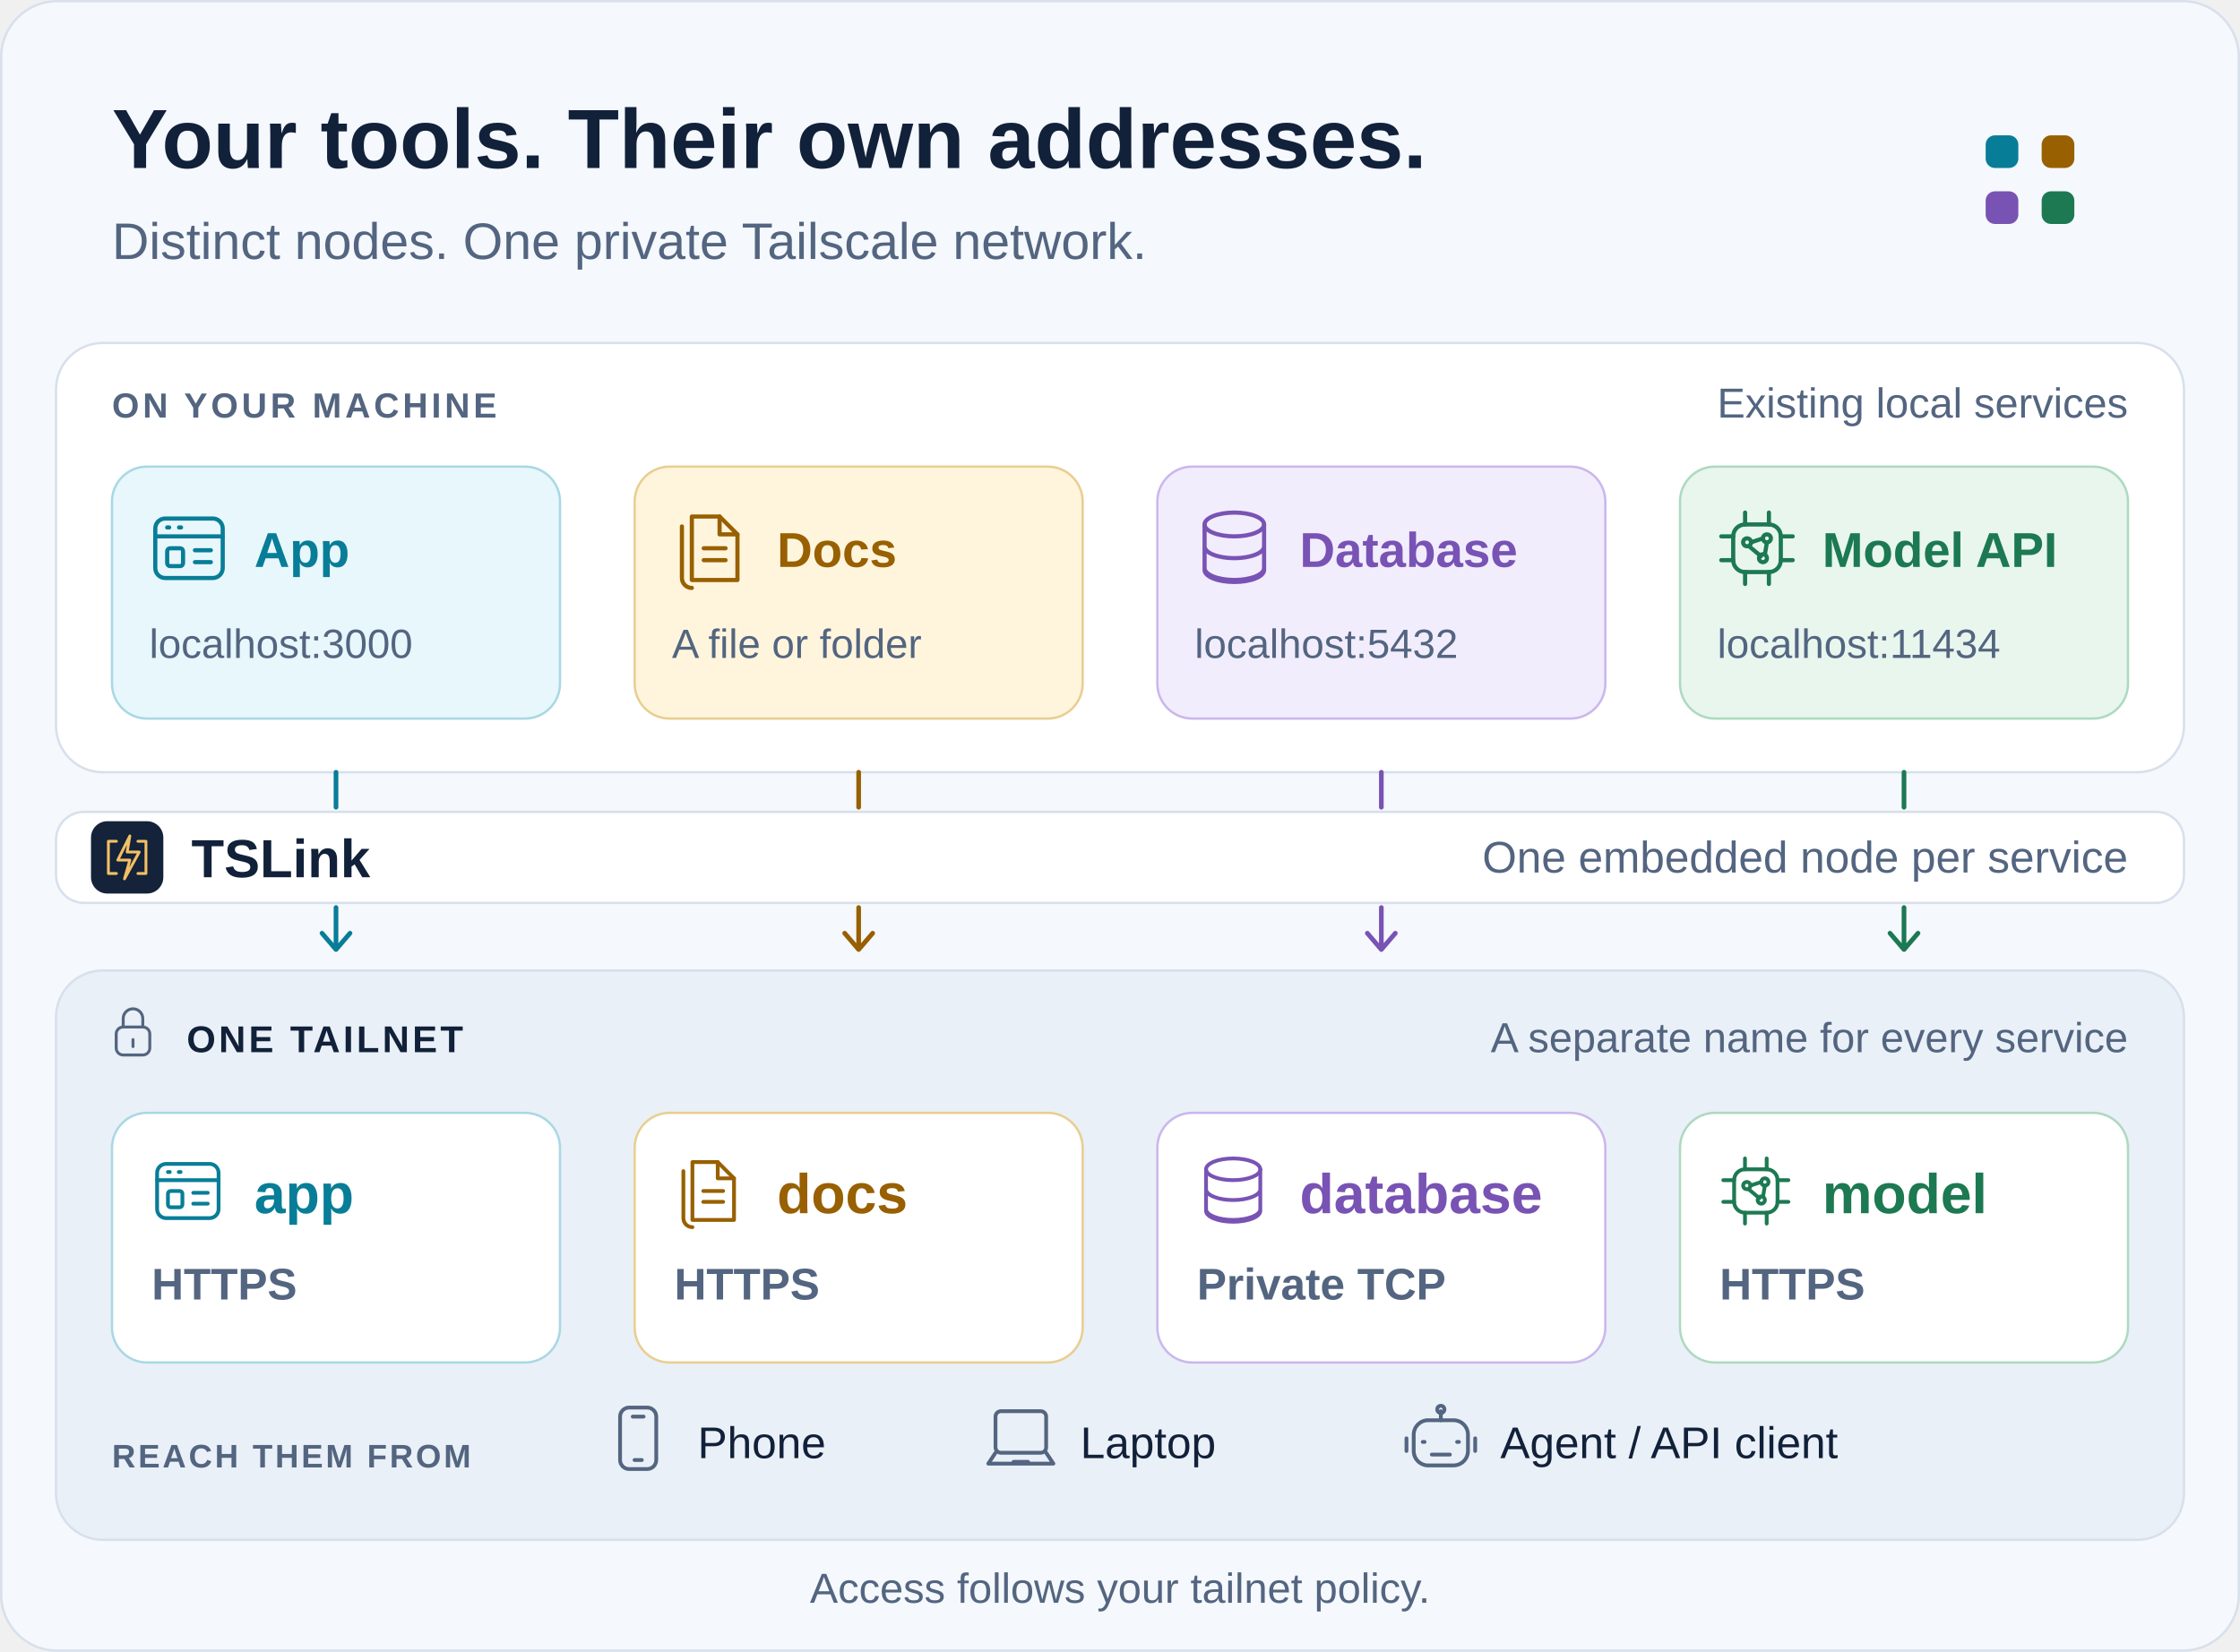
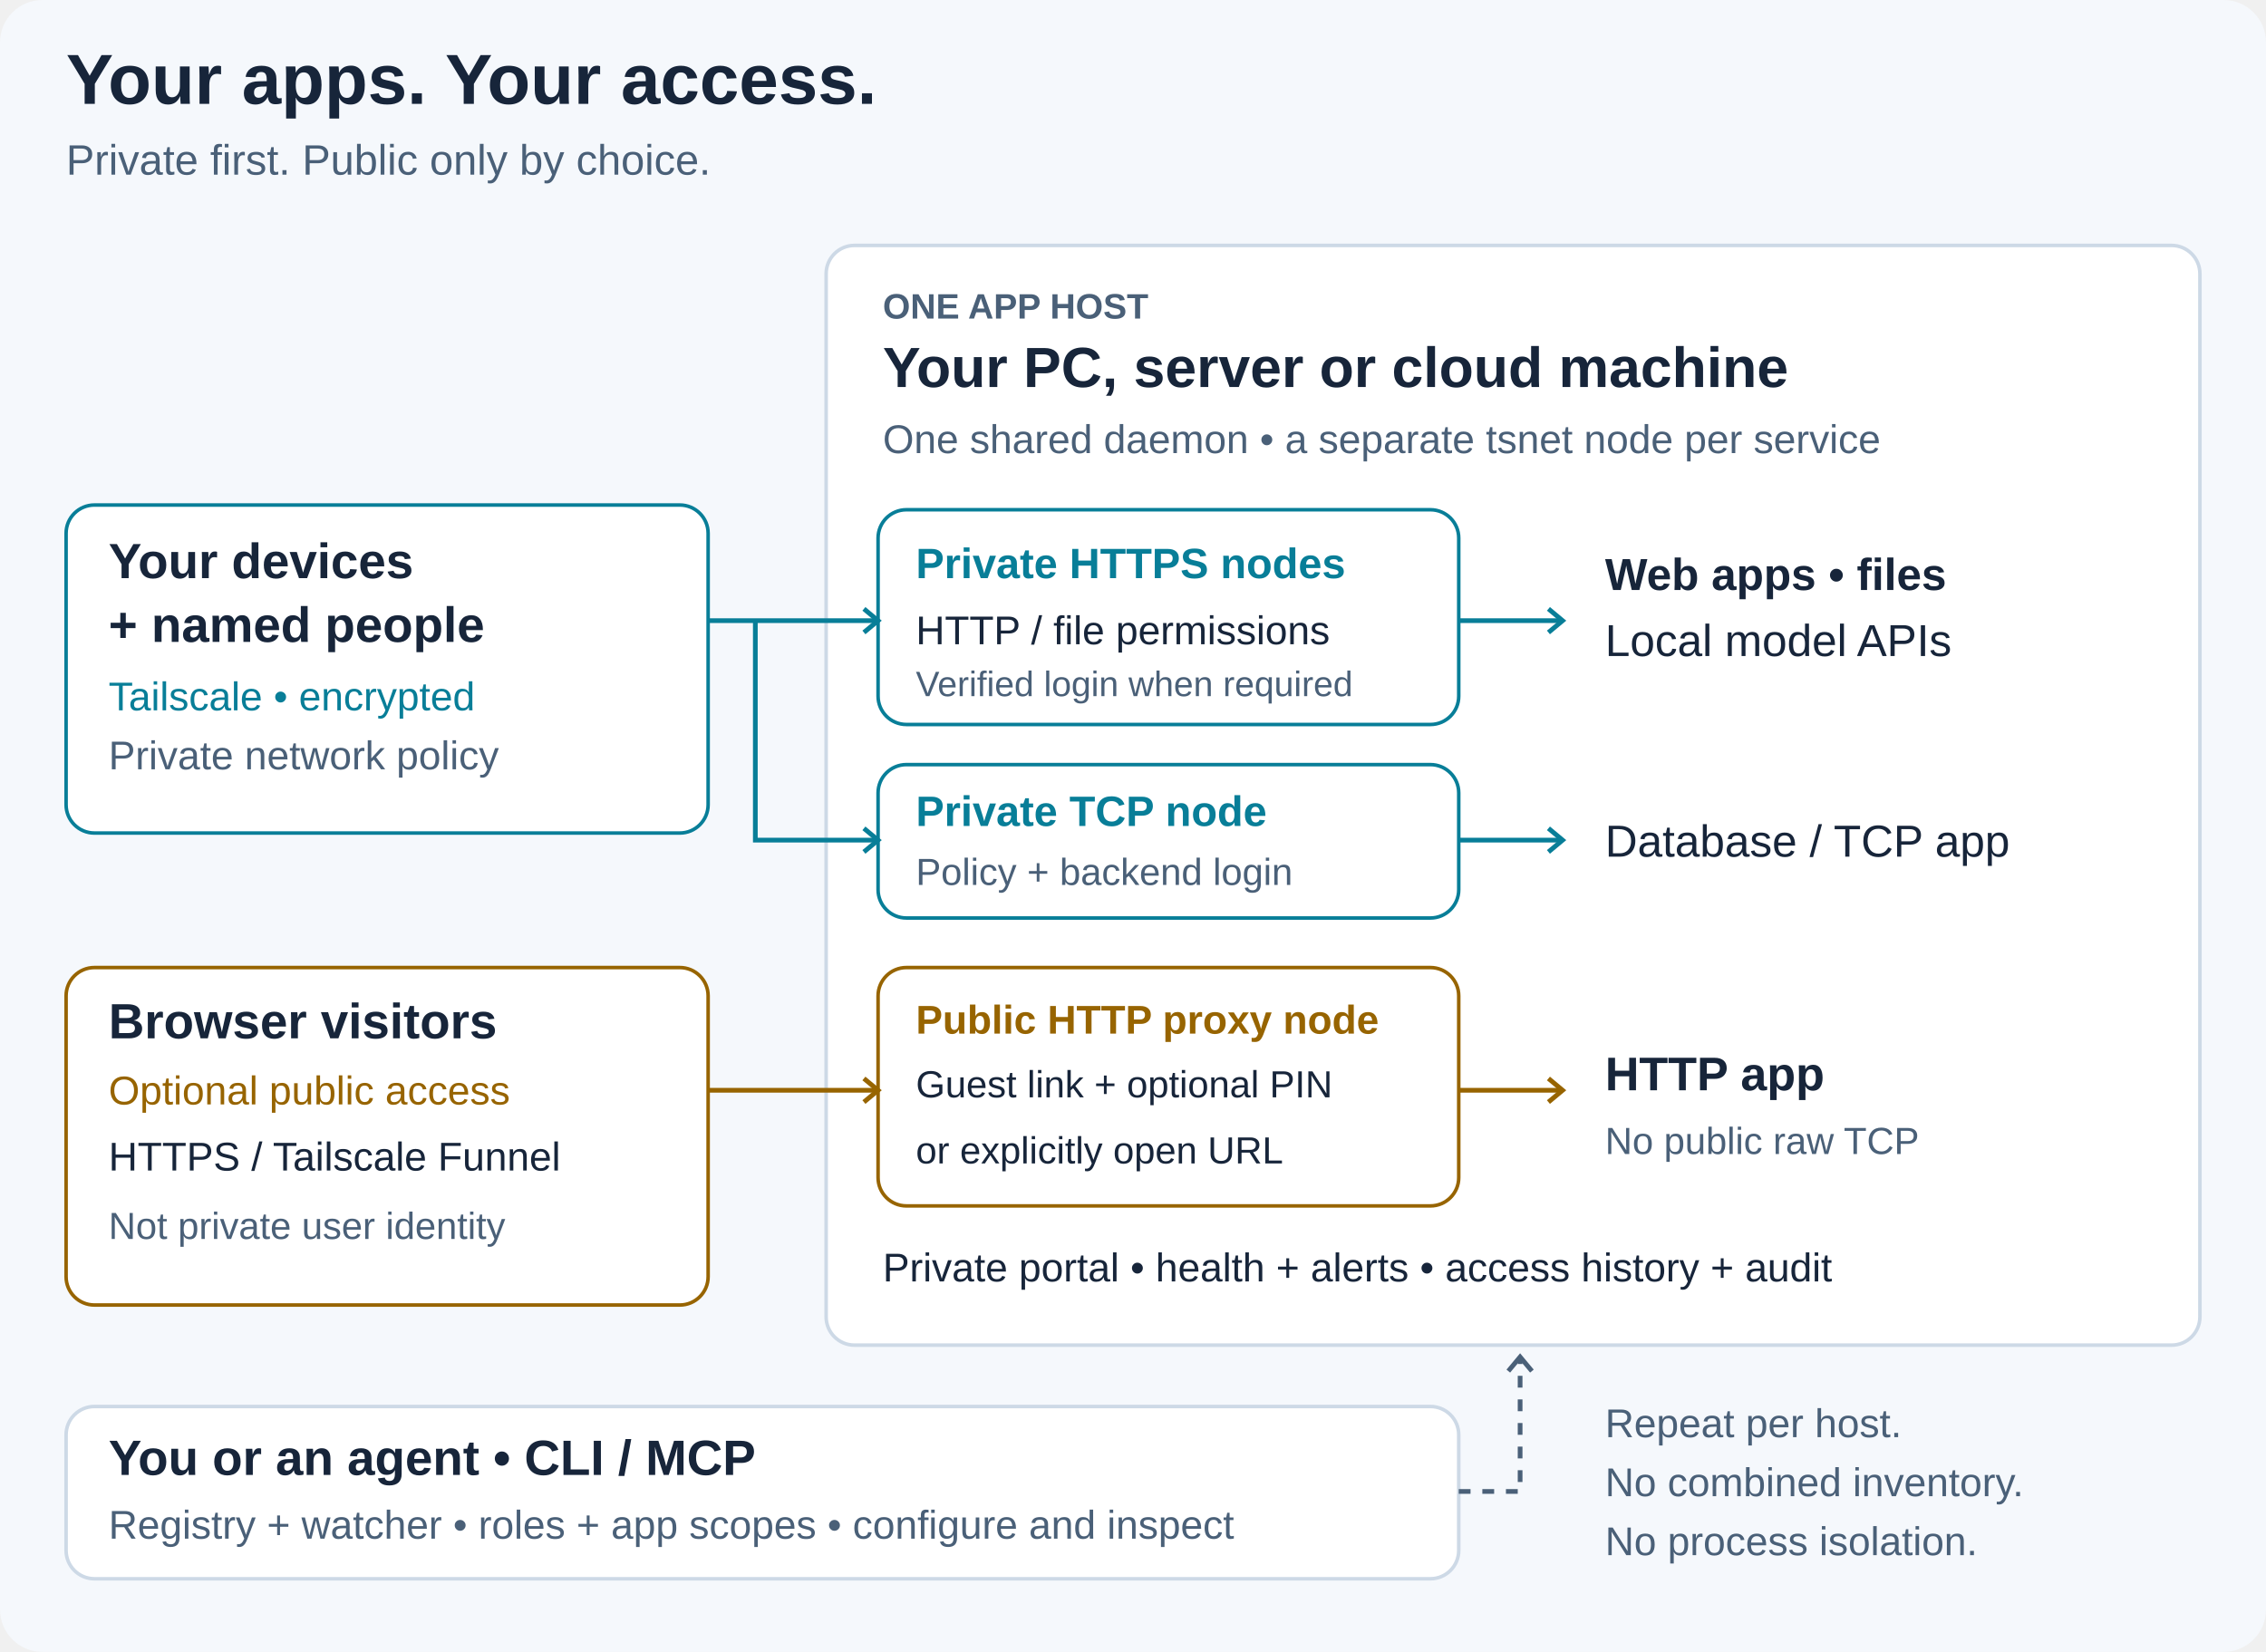
- <svg xmlns="http://www.w3.org/2000/svg" width="960" height="708" viewBox="0 0 960 708" fill="none" role="img" aria-labelledby="title desc">
-   <g font-family="-apple-system, BlinkMacSystemFont, Segoe UI, Arial, sans-serif">
-     <rect x="0.5" y="0.5" width="959" height="707" rx="24" fill="#F5F8FC" stroke="#D7E0EC" stroke-width="1" />
-     <text x="48" y="72" fill="#12213A" font-size="36" font-weight="700" text-anchor="start">Your tools. Their own addresses.</text>
-     <text x="48" y="111" fill="#536580" font-size="22" font-weight="400" text-anchor="start">Distinct nodes. One private Tailscale network.</text>
-     <rect x="851" y="58" width="14" height="14" rx="4" fill="#087D98" stroke="none" stroke-width="1" />
-     <rect x="875" y="58" width="14" height="14" rx="4" fill="#986000" stroke="none" stroke-width="1" />
-     <rect x="851" y="82" width="14" height="14" rx="4" fill="#7853B4" stroke="none" stroke-width="1" />
-     <rect x="875" y="82" width="14" height="14" rx="4" fill="#1C7952" stroke="none" stroke-width="1" />
-     <rect x="24" y="147" width="912" height="184" rx="20" fill="#FFFFFF" stroke="#D7E0EC" stroke-width="1" />
-     <text x="48" y="179" fill="#536580" font-size="15" font-weight="650" text-anchor="start" letter-spacing="1.5">ON YOUR MACHINE</text>
-     <text x="912" y="179" fill="#536580" font-size="18" font-weight="400" text-anchor="end">Existing local services</text>
-     <rect x="24" y="416" width="912" height="244" rx="20" fill="#EAF0F7" stroke="#D7E0EC" stroke-width="1" />
-     <g transform="translate(45 430) scale(0.6)" stroke="#536580" stroke-width="2.1" stroke-linecap="round" stroke-linejoin="round">
-       <rect x="8" y="17" width="24" height="20" rx="5" />
-       <path d="M13 17v-6a7 7 0 0 1 14 0v6m-7 9v5" />
-     </g>
-     <text x="80" y="451" fill="#12213A" font-size="16" font-weight="650" text-anchor="start" letter-spacing="1.3">ONE TAILNET</text>
-     <text x="912" y="451" fill="#536580" font-size="18" font-weight="400" text-anchor="end">A separate name for every service</text>
-     <rect x="48" y="200" width="192" height="108" rx="15" fill="#E8F7FB" stroke="#A9D8E4" stroke-width="1" />
-     <g transform="translate(64 218) scale(0.85)" stroke="#087D98" stroke-width="2.1" stroke-linecap="round" stroke-linejoin="round">
-       <rect x="3" y="5" width="34" height="30" rx="5" />
-       <path d="M3 14h34M9 9.5h1m5 0h1" />
-       <rect x="9" y="20" width="8" height="9" rx="1.5" />
-       <path d="M23 21h8m-8 6h8" />
-     </g>
-     <text x="109" y="243" fill="#087D98" font-size="21" font-weight="650" text-anchor="start">App</text>
-     <text x="64" y="282" fill="#536580" font-size="17.5" font-weight="400" text-anchor="start">localhost:3000</text>
-     <path d="M144 331v15" stroke="#087D98" stroke-width="2" stroke-linecap="round" stroke-linejoin="round" />
-     <path d="M144 389v18m-6-7 6 7 6-7" stroke="#087D98" stroke-width="2" stroke-linecap="round" stroke-linejoin="round" />
-     <rect x="48" y="477" width="192" height="107" rx="15" fill="#FFFFFF" stroke="#A9D8E4" stroke-width="1" />
-     <g transform="translate(65 495) scale(0.775)" stroke="#087D98" stroke-width="2.1" stroke-linecap="round" stroke-linejoin="round">
-       <rect x="3" y="5" width="34" height="30" rx="5" />
-       <path d="M3 14h34M9 9.5h1m5 0h1" />
-       <rect x="9" y="20" width="8" height="9" rx="1.5" />
-       <path d="M23 21h8m-8 6h8" />
-     </g>
-     <text x="109" y="520" fill="#087D98" font-size="24" font-weight="650" text-anchor="start">app</text>
-     <text x="65" y="557" fill="#536580" font-size="19" font-weight="550" text-anchor="start">HTTPS</text>
-     <rect x="272" y="200" width="192" height="108" rx="15" fill="#FFF5DD" stroke="#E9CE91" stroke-width="1" />
-     <g transform="translate(288 218) scale(0.85)" stroke="#986000" stroke-width="2.1" stroke-linecap="round" stroke-linejoin="round">
-       <path d="M10 4h14l9 9v23H10Z" />
-       <path d="M24 4v9h9M16 20h11m-11 6h11M5 9v26a5 5 0 0 0 5 5" />
-     </g>
-     <text x="333" y="243" fill="#986000" font-size="21" font-weight="650" text-anchor="start">Docs</text>
-     <text x="288" y="282" fill="#536580" font-size="17.5" font-weight="400" text-anchor="start">A file or folder</text>
-     <path d="M368 331v15" stroke="#986000" stroke-width="2" stroke-linecap="round" stroke-linejoin="round" />
-     <path d="M368 389v18m-6-7 6 7 6-7" stroke="#986000" stroke-width="2" stroke-linecap="round" stroke-linejoin="round" />
-     <rect x="272" y="477" width="192" height="107" rx="15" fill="#FFFFFF" stroke="#E9CE91" stroke-width="1" />
-     <g transform="translate(289 495) scale(0.775)" stroke="#986000" stroke-width="2.1" stroke-linecap="round" stroke-linejoin="round">
-       <path d="M10 4h14l9 9v23H10Z" />
-       <path d="M24 4v9h9M16 20h11m-11 6h11M5 9v26a5 5 0 0 0 5 5" />
-     </g>
-     <text x="333" y="520" fill="#986000" font-size="24" font-weight="650" text-anchor="start">docs</text>
-     <text x="289" y="557" fill="#536580" font-size="19" font-weight="550" text-anchor="start">HTTPS</text>
-     <rect x="496" y="200" width="192" height="108" rx="15" fill="#F2EDFD" stroke="#CBB7EC" stroke-width="1" />
-     <g transform="translate(512 218) scale(0.85)" stroke="#7853B4" stroke-width="2.1" stroke-linecap="round" stroke-linejoin="round">
-       <ellipse cx="20" cy="8" rx="15" ry="6" />
-       <path d="M5 8v23c0 3.3 6.7 6 15 6s15-2.7 15-6V8M5 19c0 3.3 6.7 6 15 6s15-2.7 15-6M5 30c0 3.3 6.7 6 15 6s15-2.7 15-6" />
-     </g>
-     <text x="557" y="243" fill="#7853B4" font-size="21" font-weight="650" text-anchor="start">Database</text>
-     <text x="512" y="282" fill="#536580" font-size="17.5" font-weight="400" text-anchor="start">localhost:5432</text>
-     <path d="M592 331v15" stroke="#7853B4" stroke-width="2" stroke-linecap="round" stroke-linejoin="round" />
-     <path d="M592 389v18m-6-7 6 7 6-7" stroke="#7853B4" stroke-width="2" stroke-linecap="round" stroke-linejoin="round" />
-     <rect x="496" y="477" width="192" height="107" rx="15" fill="#FFFFFF" stroke="#CBB7EC" stroke-width="1" />
-     <g transform="translate(513 495) scale(0.775)" stroke="#7853B4" stroke-width="2.1" stroke-linecap="round" stroke-linejoin="round">
-       <ellipse cx="20" cy="8" rx="15" ry="6" />
-       <path d="M5 8v23c0 3.3 6.7 6 15 6s15-2.7 15-6V8M5 19c0 3.3 6.7 6 15 6s15-2.7 15-6M5 30c0 3.3 6.7 6 15 6s15-2.7 15-6" />
-     </g>
-     <text x="557" y="520" fill="#7853B4" font-size="24" font-weight="650" text-anchor="start">database</text>
-     <text x="513" y="557" fill="#536580" font-size="19" font-weight="550" text-anchor="start">Private TCP</text>
-     <rect x="720" y="200" width="192" height="108" rx="15" fill="#E8F6EE" stroke="#AED9C0" stroke-width="1" />
-     <g transform="translate(736 218) scale(0.85)" stroke="#1C7952" stroke-width="2.1" stroke-linecap="round" stroke-linejoin="round">
-       <rect x="8" y="8" width="24" height="24" rx="6" />
-       <path d="M14 2v6m12-6v6M14 32v6m12-6v6M2 14h6m-6 12h6m24-12h6m-6 12h6" />
-       <circle cx="15" cy="17" r="2" />
-       <circle cx="25" cy="15" r="2" />
-       <circle cx="23" cy="25" r="2" />
-       <path d="m17 17 6-2m-7 4 6 5m3-7-1 6" />
-     </g>
-     <text x="781" y="243" fill="#1C7952" font-size="21" font-weight="650" text-anchor="start">Model API</text>
-     <text x="736" y="282" fill="#536580" font-size="17.5" font-weight="400" text-anchor="start">localhost:11434</text>
-     <path d="M816 331v15" stroke="#1C7952" stroke-width="2" stroke-linecap="round" stroke-linejoin="round" />
-     <path d="M816 389v18m-6-7 6 7 6-7" stroke="#1C7952" stroke-width="2" stroke-linecap="round" stroke-linejoin="round" />
-     <rect x="720" y="477" width="192" height="107" rx="15" fill="#FFFFFF" stroke="#AED9C0" stroke-width="1" />
-     <g transform="translate(737 495) scale(0.775)" stroke="#1C7952" stroke-width="2.1" stroke-linecap="round" stroke-linejoin="round">
-       <rect x="8" y="8" width="24" height="24" rx="6" />
-       <path d="M14 2v6m12-6v6M14 32v6m12-6v6M2 14h6m-6 12h6m24-12h6m-6 12h6" />
-       <circle cx="15" cy="17" r="2" />
-       <circle cx="25" cy="15" r="2" />
-       <circle cx="23" cy="25" r="2" />
-       <path d="m17 17 6-2m-7 4 6 5m3-7-1 6" />
-     </g>
-     <text x="781" y="520" fill="#1C7952" font-size="24" font-weight="650" text-anchor="start">model</text>
-     <text x="737" y="557" fill="#536580" font-size="19" font-weight="550" text-anchor="start">HTTPS</text>
-     <rect x="24" y="348" width="912" height="39" rx="12" fill="#FFFFFF" stroke="#D7E0EC" stroke-width="1" />
-     <rect x="39" y="352" width="31" height="31" rx="7" fill="#14223A" stroke="none" stroke-width="1" />
-     <g transform="translate(43 356) scale(0.575)" stroke="#F2C064" stroke-width="2.1" stroke-linecap="round" stroke-linejoin="round">
-       <path d="M12 8H6v24h6m16-24h6v24h-6" />
-       <path d="m22 4-9 18h9l-4 14 11-20h-9Z" />
-     </g>
-     <text x="82" y="376" fill="#12213A" font-size="23" font-weight="650" text-anchor="start">TSLink</text>
-     <text x="912" y="374" fill="#536580" font-size="19" font-weight="400" text-anchor="end">One embedded node per service</text>
-     <text x="48" y="629" fill="#536580" font-size="14" font-weight="650" text-anchor="start" letter-spacing="1.1">REACH THEM FROM</text>
-     <g transform="translate(258 601) scale(0.775)" stroke="#536580" stroke-width="2.1" stroke-linecap="round" stroke-linejoin="round">
-       <rect x="10" y="3" width="20" height="34" rx="5" />
-       <path d="M17 8h6m-5 24h4" />
-     </g>
-     <text x="299" y="625" fill="#12213A" font-size="19" font-weight="500" text-anchor="start">Phone</text>
-     <g transform="translate(422 601) scale(0.775)" stroke="#536580" stroke-width="2.1" stroke-linecap="round" stroke-linejoin="round">
-       <rect x="6" y="5" width="28" height="23" rx="3" />
-       <path d="M6 28 2 34h36l-4-6M16 33h8" />
-     </g>
-     <text x="463" y="625" fill="#12213A" font-size="19" font-weight="500" text-anchor="start">Laptop</text>
-     <g transform="translate(602 601) scale(0.775)" stroke="#536580" stroke-width="2.1" stroke-linecap="round" stroke-linejoin="round">
-       <rect x="5" y="10" width="30" height="25" rx="8" />
-       <path d="M20 10V5M10 22h1m18 0h1M15 29h10M1 20v7m38-7v7" />
-       <circle cx="20" cy="4" r="2" />
-     </g>
-     <text x="643" y="625" fill="#12213A" font-size="19" font-weight="500" text-anchor="start">Agent / API client</text>
-     <text x="480" y="687" fill="#536580" font-size="18" font-weight="400" text-anchor="middle">Access follows your tailnet policy.</text>
+ <svg xmlns="http://www.w3.org/2000/svg" viewBox="0 0 960 700" width="960" height="700" role="img" aria-labelledby="title desc">
+   <rect width="960" height="700" rx="18" fill="#F5F8FC" />
+   <g font-family="-apple-system, BlinkMacSystemFont, Segoe UI, Arial, sans-serif" fill="#17253A">
+     <text x="28" y="44" font-size="30" font-weight="700" fill="#17253A">Your apps. Your access.</text>
+     <text x="28" y="74" font-size="18" font-weight="400" fill="#4A6078">Private first. Public only by choice.</text>
+     <rect x="350" y="104" width="582" height="466" rx="12" fill="#FFFFFF" stroke="#CDD9E6" stroke-width="1.5" />
+     <text x="374" y="135" font-size="15" font-weight="700" fill="#4A6078">ONE APP HOST</text>
+     <text x="374" y="164" font-size="24" font-weight="600" fill="#17253A">Your PC, server or cloud machine</text>
+     <text x="374" y="192" font-size="17" font-weight="400" fill="#4A6078">One shared daemon • a separate tsnet node per service</text>
+     <rect x="28" y="214" width="272" height="139" rx="12" fill="#FFFFFF" stroke="#087E98" stroke-width="1.5" />
+     <text x="46" y="245" font-size="21" font-weight="600" fill="#17253A">Your devices</text>
+     <text x="46" y="272" font-size="21" font-weight="600" fill="#17253A">+ named people</text>
+     <text x="46" y="301" font-size="17" font-weight="400" fill="#087E98">Tailscale • encrypted</text>
+     <text x="46" y="326" font-size="17" font-weight="400" fill="#4A6078">Private network policy</text>
+     <rect x="372" y="216" width="246" height="91" rx="12" fill="#FFFFFF" stroke="#087E98" stroke-width="1.5" />
+     <text x="388" y="245" font-size="18" font-weight="600" fill="#087E98">Private HTTPS nodes</text>
+     <text x="388" y="273" font-size="17" font-weight="400" fill="#17253A">HTTP / file permissions</text>
+     <text x="388" y="295" font-size="15" font-weight="400" fill="#4A6078">Verified login when required</text>
+     <text x="680" y="250" font-size="19" font-weight="600" fill="#17253A">Web apps • files</text>
+     <text x="680" y="278" font-size="19" font-weight="400" fill="#17253A">Local model APIs</text>
+     <polyline points="300,263 372,263" fill="none" stroke="#087E98" stroke-width="2" />
+     <polyline points="366,258 372,263 366,268" fill="none" stroke="#087E98" stroke-width="2" />
+     <polyline points="618,263 662,263" fill="none" stroke="#087E98" stroke-width="2" />
+     <polyline points="656,258 662,263 656,268" fill="none" stroke="#087E98" stroke-width="2" />
+     <rect x="372" y="324" width="246" height="65" rx="12" fill="#FFFFFF" stroke="#087E98" stroke-width="1.5" />
+     <text x="388" y="350" font-size="18" font-weight="600" fill="#087E98">Private TCP node</text>
+     <text x="388" y="375" font-size="16" font-weight="400" fill="#4A6078">Policy + backend login</text>
+     <text x="680" y="363" font-size="19" font-weight="400" fill="#17253A">Database / TCP app</text>
+     <polyline points="320,263 320,356 372,356" fill="none" stroke="#087E98" stroke-width="2" />
+     <polyline points="366,351 372,356 366,361" fill="none" stroke="#087E98" stroke-width="2" />
+     <polyline points="618,356 662,356" fill="none" stroke="#087E98" stroke-width="2" />
+     <polyline points="656,351 662,356 656,361" fill="none" stroke="#087E98" stroke-width="2" />
+     <rect x="28" y="410" width="272" height="143" rx="12" fill="#FFFFFF" stroke="#976400" stroke-width="1.5" />
+     <text x="46" y="440" font-size="21" font-weight="600" fill="#17253A">Browser visitors</text>
+     <text x="46" y="468" font-size="17" font-weight="400" fill="#976400">Optional public access</text>
+     <text x="46" y="496" font-size="17" font-weight="400" fill="#17253A">HTTPS / Tailscale Funnel</text>
+     <text x="46" y="525" font-size="16" font-weight="400" fill="#4A6078">Not private user identity</text>
+     <rect x="372" y="410" width="246" height="101" rx="12" fill="#FFFFFF" stroke="#976400" stroke-width="1.5" />
+     <text x="388" y="438" font-size="17" font-weight="600" fill="#976400">Public HTTP proxy node</text>
+     <text x="388" y="465" font-size="16" font-weight="400" fill="#17253A">Guest link + optional PIN</text>
+     <text x="388" y="493" font-size="16" font-weight="400" fill="#17253A">or explicitly open URL</text>
+     <text x="680" y="462" font-size="20" font-weight="600" fill="#17253A">HTTP app</text>
+     <text x="680" y="489" font-size="16" font-weight="400" fill="#4A6078">No public raw TCP</text>
+     <polyline points="300,462 372,462" fill="none" stroke="#976400" stroke-width="2" />
+     <polyline points="366,457 372,462 366,467" fill="none" stroke="#976400" stroke-width="2" />
+     <polyline points="618,462 662,462" fill="none" stroke="#976400" stroke-width="2" />
+     <polyline points="656,457 662,462 656,467" fill="none" stroke="#976400" stroke-width="2" />
+     <text x="374" y="543" font-size="17" font-weight="400" fill="#17253A">Private portal • health + alerts • access history + audit</text>
+     <rect x="28" y="596" width="590" height="73" rx="12" fill="#FFFFFF" stroke="#CDD9E6" stroke-width="1.5" />
+     <text x="46" y="625" font-size="21" font-weight="600" fill="#17253A">You or an agent • CLI / MCP</text>
+     <text x="46" y="652" font-size="17" font-weight="400" fill="#4A6078">Registry + watcher • roles + app scopes • configure and inspect</text>
+     <polyline points="618,632 644,632 644,575" fill="none" stroke="#4A6078" stroke-width="2" stroke-dasharray="5 5" />
+     <polyline points="639,581 644,575 649,581" fill="none" stroke="#4A6078" stroke-width="2" />
+     <text x="680" y="609" font-size="17" font-weight="400" fill="#4A6078">Repeat per host.</text>
+     <text x="680" y="634" font-size="17" font-weight="400" fill="#4A6078">No combined inventory.</text>
+     <text x="680" y="659" font-size="17" font-weight="400" fill="#4A6078">No process isolation.</text>
  </g>
</svg>
